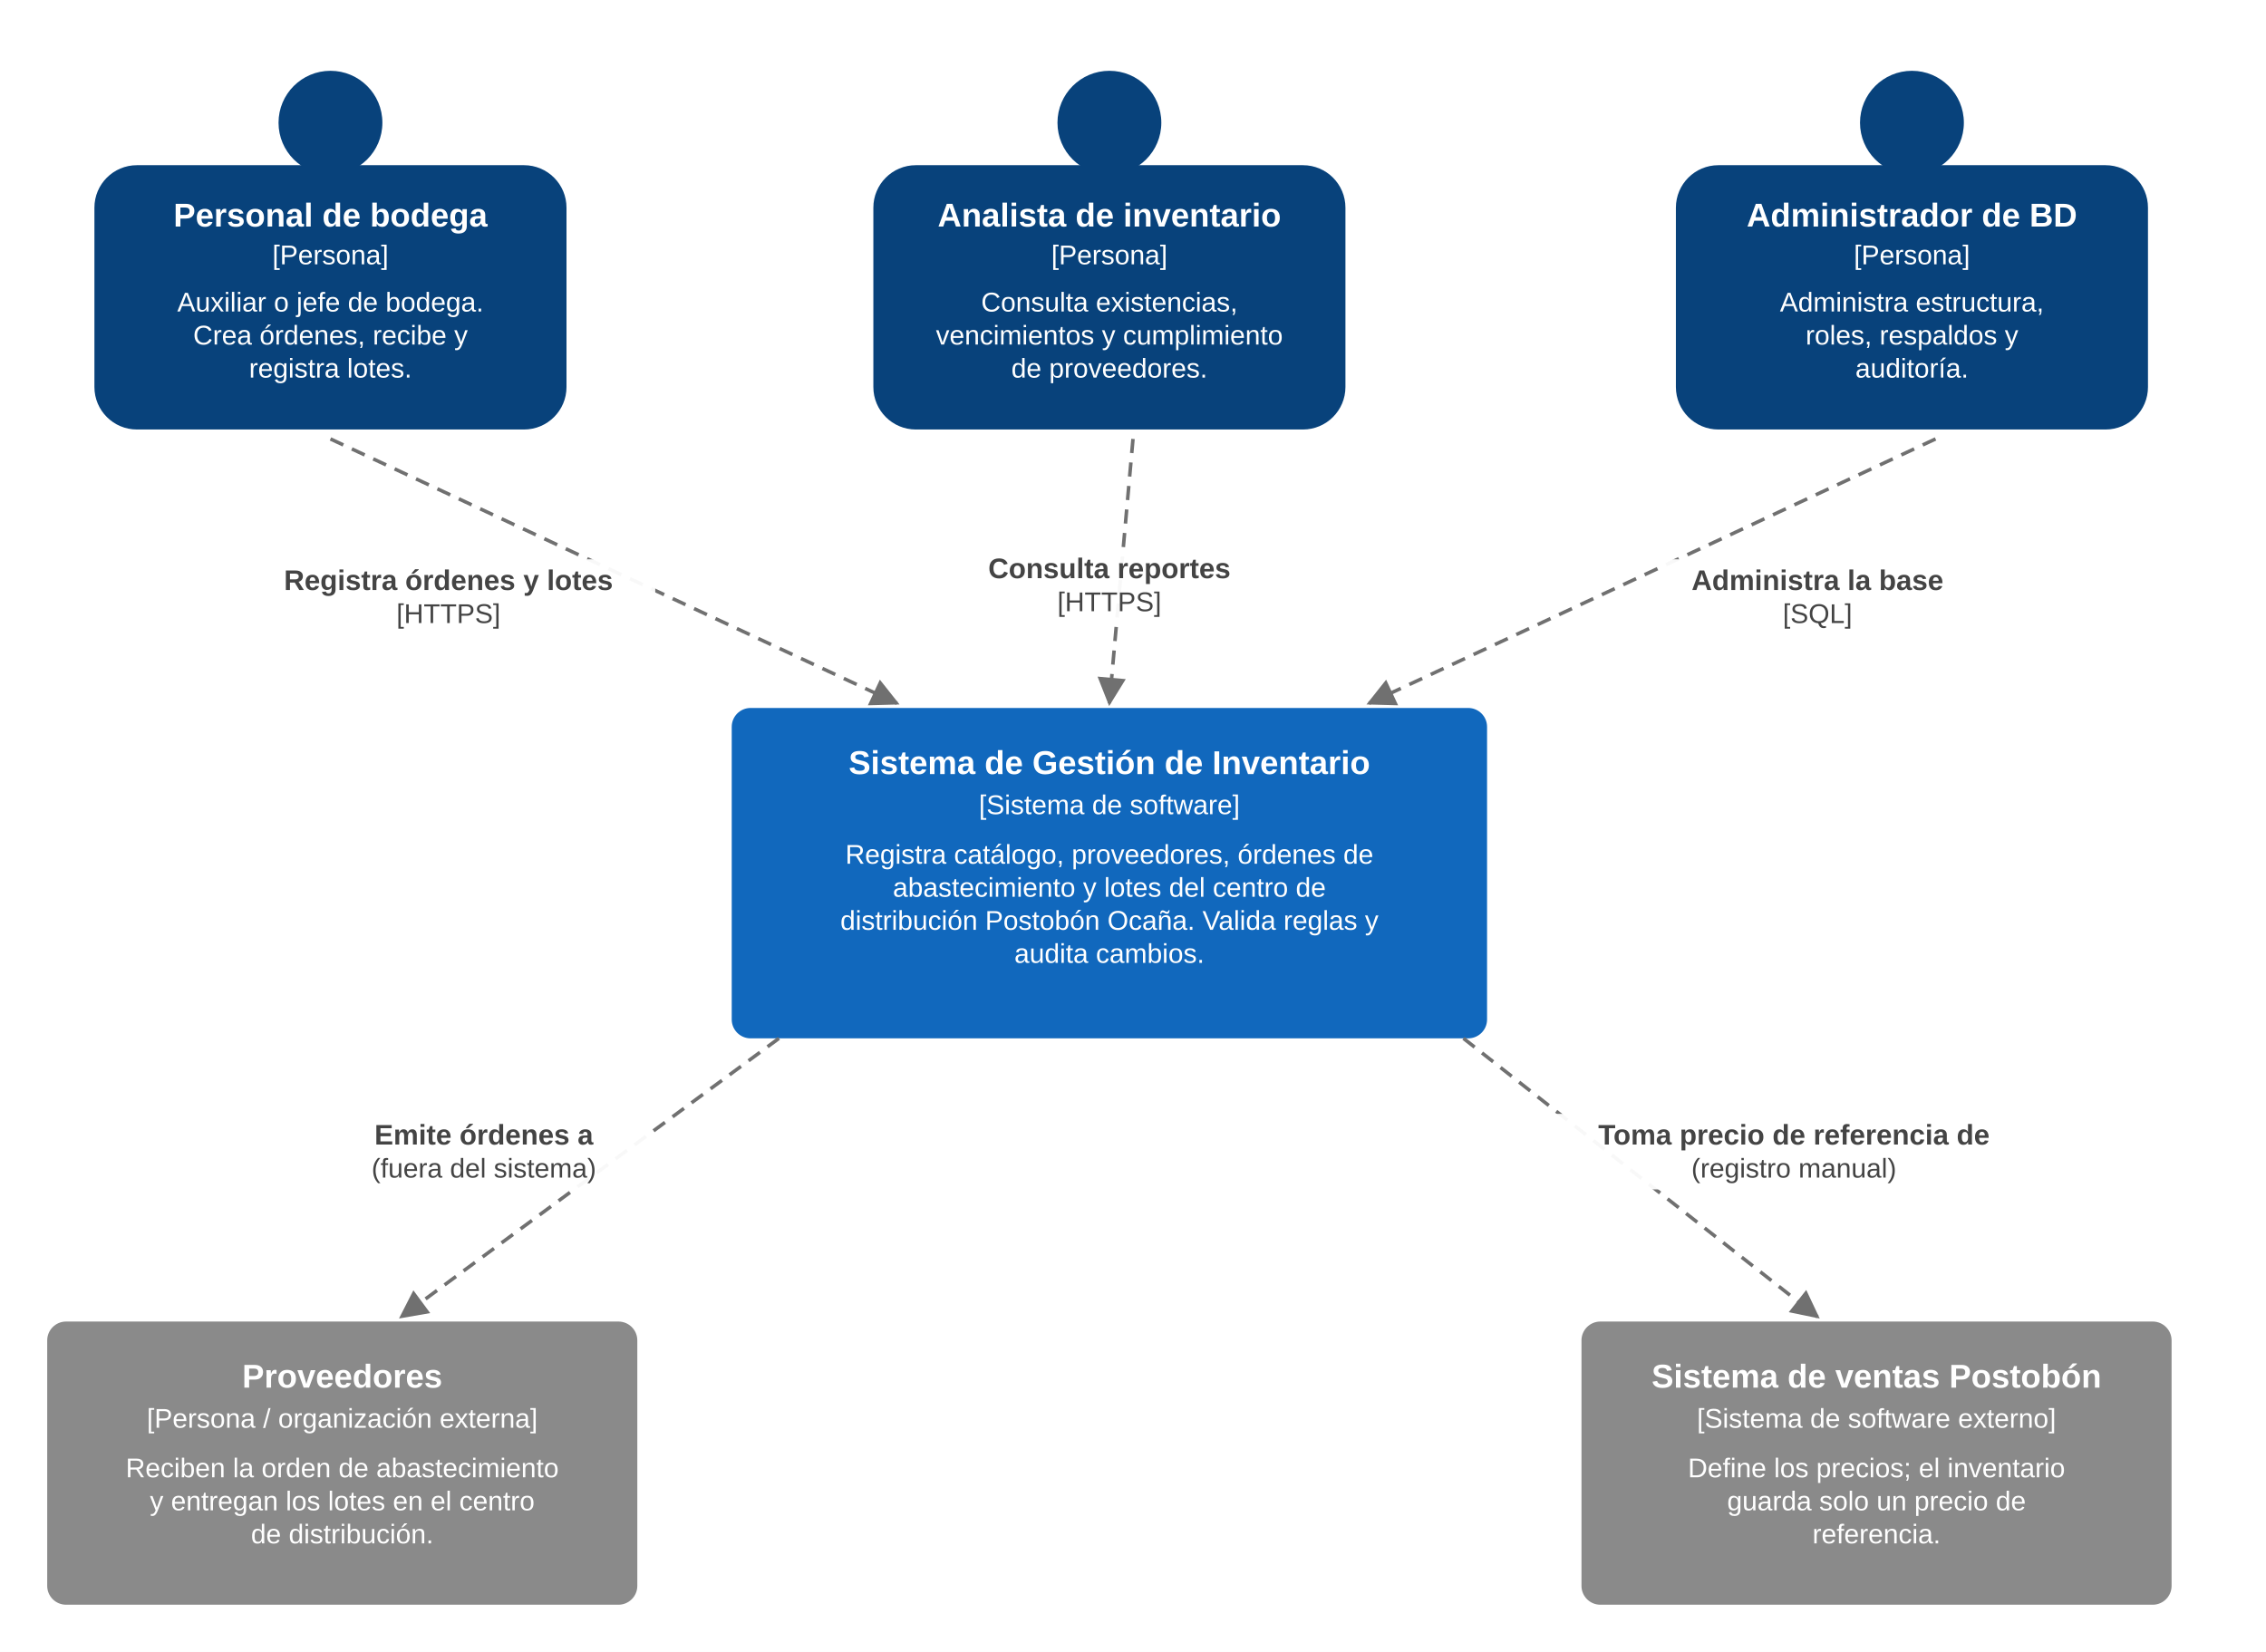
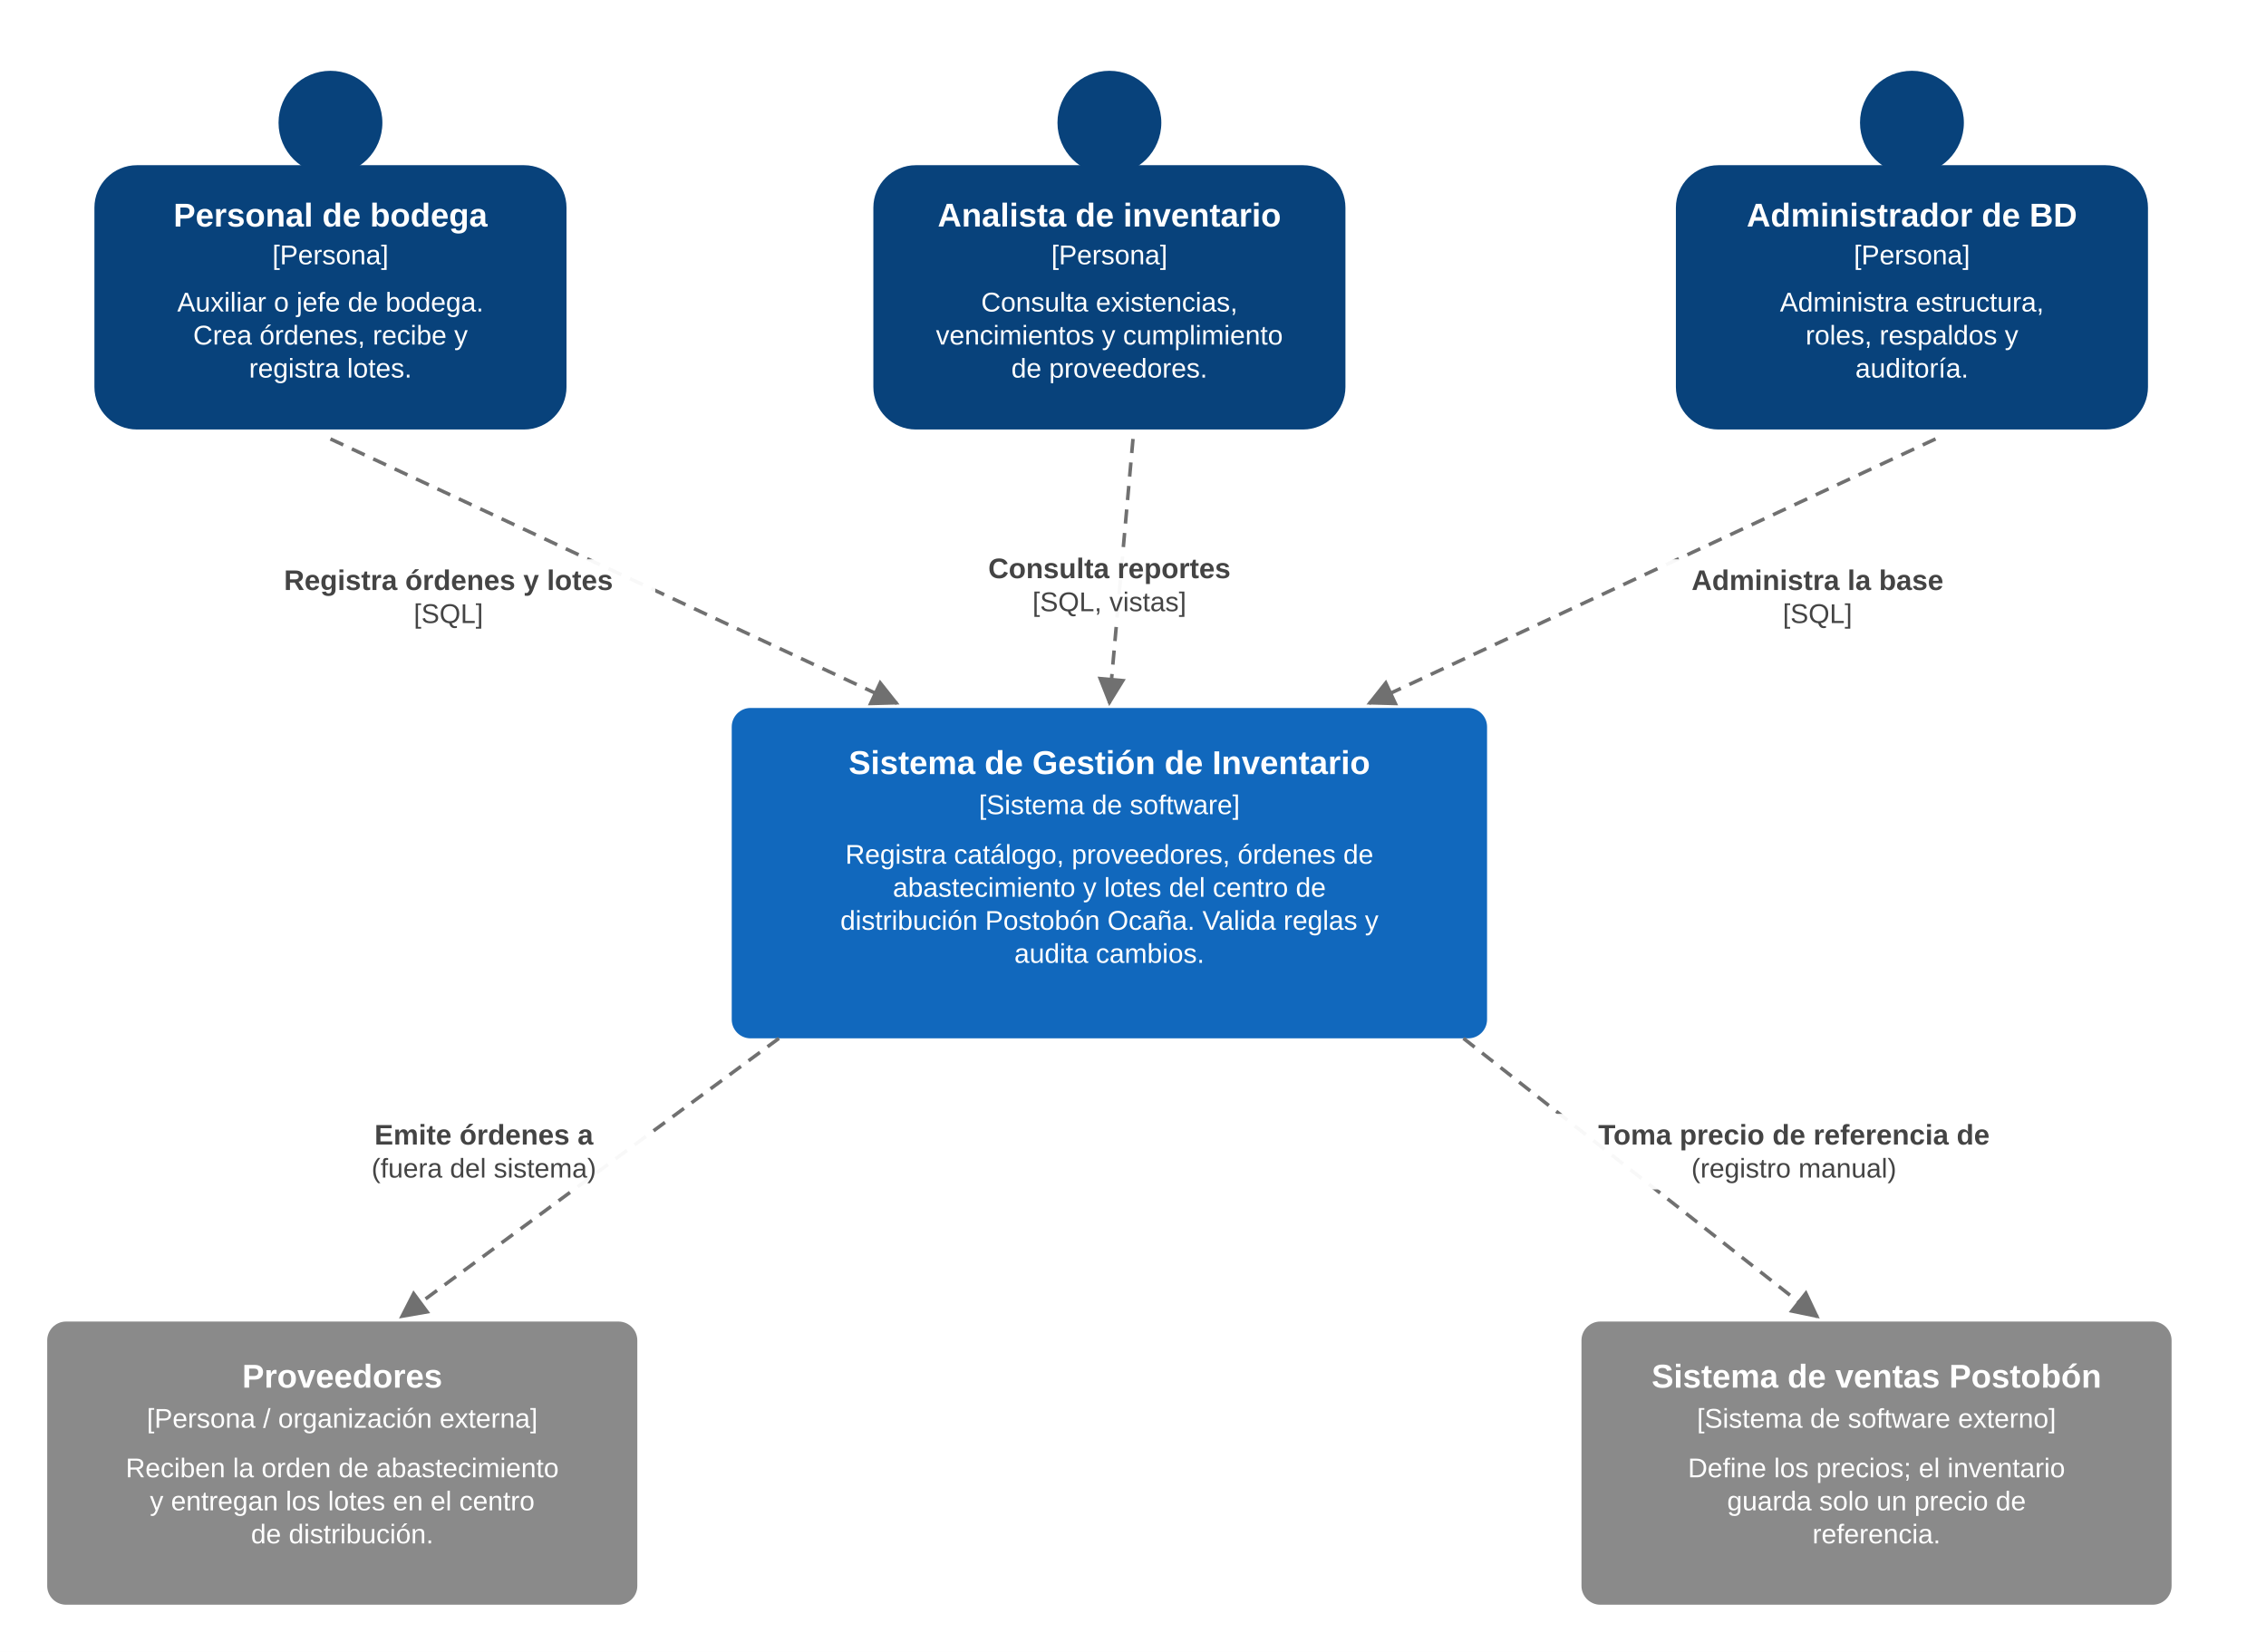
<svg xmlns="http://www.w3.org/2000/svg" viewBox="0 0 960 700" width="960" height="700">
  <defs>
    <marker id="fl" viewBox="0 0 10 10" refX="9" refY="5" markerWidth="8" markerHeight="8" orient="auto">
      <path d="M0 0 L10 5 L0 10 z" fill="#707070" />
    </marker>
  </defs>
  <style>.w{fill:#fff}.b{font:700 14px Arial}.s{font:11.5px Arial}.g{fill:#444}.b2{font:700 12px Arial}.t{font:700 18px Arial;fill:#1d2330}.k{font:12px Arial;fill:#555}</style>
  <rect width="100%" height="100%" fill="#fff" />
  <g>
    <circle cx="140" cy="52" r="22" fill="#08427b" />
    <rect x="40" y="70" width="200" height="112" rx="18" fill="#08427b" />
    <text x="140" y="96" class="w b" text-anchor="middle">Personal de bodega</text>
    <text x="140" y="112" class="w s" text-anchor="middle">[Persona]</text>
    <text x="140" y="132" class="w s" text-anchor="middle">Auxiliar o jefe de bodega.</text>
    <text x="140" y="146" class="w s" text-anchor="middle">Crea órdenes, recibe y</text>
    <text x="140" y="160" class="w s" text-anchor="middle">registra lotes.</text>
  </g>
  <g>
    <circle cx="470" cy="52" r="22" fill="#08427b" />
    <rect x="370" y="70" width="200" height="112" rx="18" fill="#08427b" />
    <text x="470" y="96" class="w b" text-anchor="middle">Analista de inventario</text>
    <text x="470" y="112" class="w s" text-anchor="middle">[Persona]</text>
    <text x="470" y="132" class="w s" text-anchor="middle">Consulta existencias,</text>
    <text x="470" y="146" class="w s" text-anchor="middle">vencimientos y cumplimiento</text>
    <text x="470" y="160" class="w s" text-anchor="middle">de proveedores.</text>
  </g>
  <g>
    <circle cx="810" cy="52" r="22" fill="#08427b" />
    <rect x="710" y="70" width="200" height="112" rx="18" fill="#08427b" />
    <text x="810" y="96" class="w b" text-anchor="middle">Administrador de BD</text>
    <text x="810" y="112" class="w s" text-anchor="middle">[Persona]</text>
    <text x="810" y="132" class="w s" text-anchor="middle">Administra estructura,</text>
    <text x="810" y="146" class="w s" text-anchor="middle">roles, respaldos y</text>
    <text x="810" y="160" class="w s" text-anchor="middle">auditoría.</text>
  </g>
  <g>
    <rect x="310" y="300" width="320" height="140" rx="8" fill="#1168bd" />
    <text x="470" y="328" class="w b" text-anchor="middle">Sistema de Gestión de Inventario</text>
    <text x="470" y="345" class="w s" text-anchor="middle">[Sistema de software]</text>
    <text x="470" y="366" class="w s" text-anchor="middle">Registra catálogo, proveedores, órdenes de</text>
    <text x="470" y="380" class="w s" text-anchor="middle">abastecimiento y lotes del centro de</text>
    <text x="470" y="394" class="w s" text-anchor="middle">distribución Postobón Ocaña. Valida reglas y</text>
    <text x="470" y="408" class="w s" text-anchor="middle">audita cambios.</text>
  </g>
  <g>
    <rect x="20" y="560" width="250" height="120" rx="8" fill="#8a8a8a" />
    <text x="145" y="588" class="w b" text-anchor="middle">Proveedores</text>
    <text x="145" y="605" class="w s" text-anchor="middle">[Persona / organización externa]</text>
    <text x="145" y="626" class="w s" text-anchor="middle">Reciben la orden de abastecimiento</text>
    <text x="145" y="640" class="w s" text-anchor="middle">y entregan los lotes en el centro</text>
    <text x="145" y="654" class="w s" text-anchor="middle">de distribución.</text>
  </g>
  <g>
    <rect x="670" y="560" width="250" height="120" rx="8" fill="#8a8a8a" />
    <text x="795" y="588" class="w b" text-anchor="middle">Sistema de ventas Postobón</text>
    <text x="795" y="605" class="w s" text-anchor="middle">[Sistema de software externo]</text>
    <text x="795" y="626" class="w s" text-anchor="middle">Define los precios; el inventario</text>
    <text x="795" y="640" class="w s" text-anchor="middle">guarda solo un precio de</text>
    <text x="795" y="654" class="w s" text-anchor="middle">referencia.</text>
  </g>
  <line x1="140" y1="186" x2="380" y2="298" stroke="#707070" stroke-width="1.5" stroke-dasharray="6 4" marker-end="url(#fl)" />
  <rect x="102.4" y="237" width="175.2" height="32" fill="#fff" opacity="0.95" />
  <text x="190" y="250" class="g b2" text-anchor="middle">Registra órdenes y lotes</text>
-   <text x="190" y="264" class="g s" text-anchor="middle">[HTTPS]</text>
+   <text x="190" y="264" class="g s" text-anchor="middle">[SQL]</text>
  <line x1="480" y1="186" x2="470" y2="298" stroke="#707070" stroke-width="1.5" stroke-dasharray="6 4" marker-end="url(#fl)" />
  <rect x="406.2" y="232" width="127.6" height="32" fill="#fff" opacity="0.95" />
  <text x="470" y="245" class="g b2" text-anchor="middle">Consulta reportes</text>
-   <text x="470" y="259" class="g s" text-anchor="middle">[HTTPS]</text>
+   <text x="470" y="259" class="g s" text-anchor="middle">[SQL, vistas]</text>
  <line x1="820" y1="186" x2="580" y2="298" stroke="#707070" stroke-width="1.5" stroke-dasharray="6 4" marker-end="url(#fl)" />
  <rect x="702.8" y="237" width="134.4" height="32" fill="#fff" opacity="0.95" />
  <text x="770" y="250" class="g b2" text-anchor="middle">Administra la base</text>
  <text x="770" y="264" class="g s" text-anchor="middle">[SQL]</text>
  <line x1="330" y1="440" x2="170" y2="558" stroke="#707070" stroke-width="1.5" stroke-dasharray="6 4" marker-end="url(#fl)" />
  <rect x="134.4" y="472" width="141.2" height="32" fill="#fff" opacity="0.95" />
  <text x="205" y="485" class="g b2" text-anchor="middle">Emite órdenes a</text>
  <text x="205" y="499" class="g s" text-anchor="middle">(fuera del sistema)</text>
  <line x1="620" y1="440" x2="770" y2="558" stroke="#707070" stroke-width="1.5" stroke-dasharray="6 4" marker-end="url(#fl)" />
  <rect x="658.8" y="472" width="202.4" height="32" fill="#fff" opacity="0.95" />
  <text x="760" y="485" class="g b2" text-anchor="middle">Toma precio de referencia de</text>
  <text x="760" y="499" class="g s" text-anchor="middle">(registro manual)</text>
</svg>
